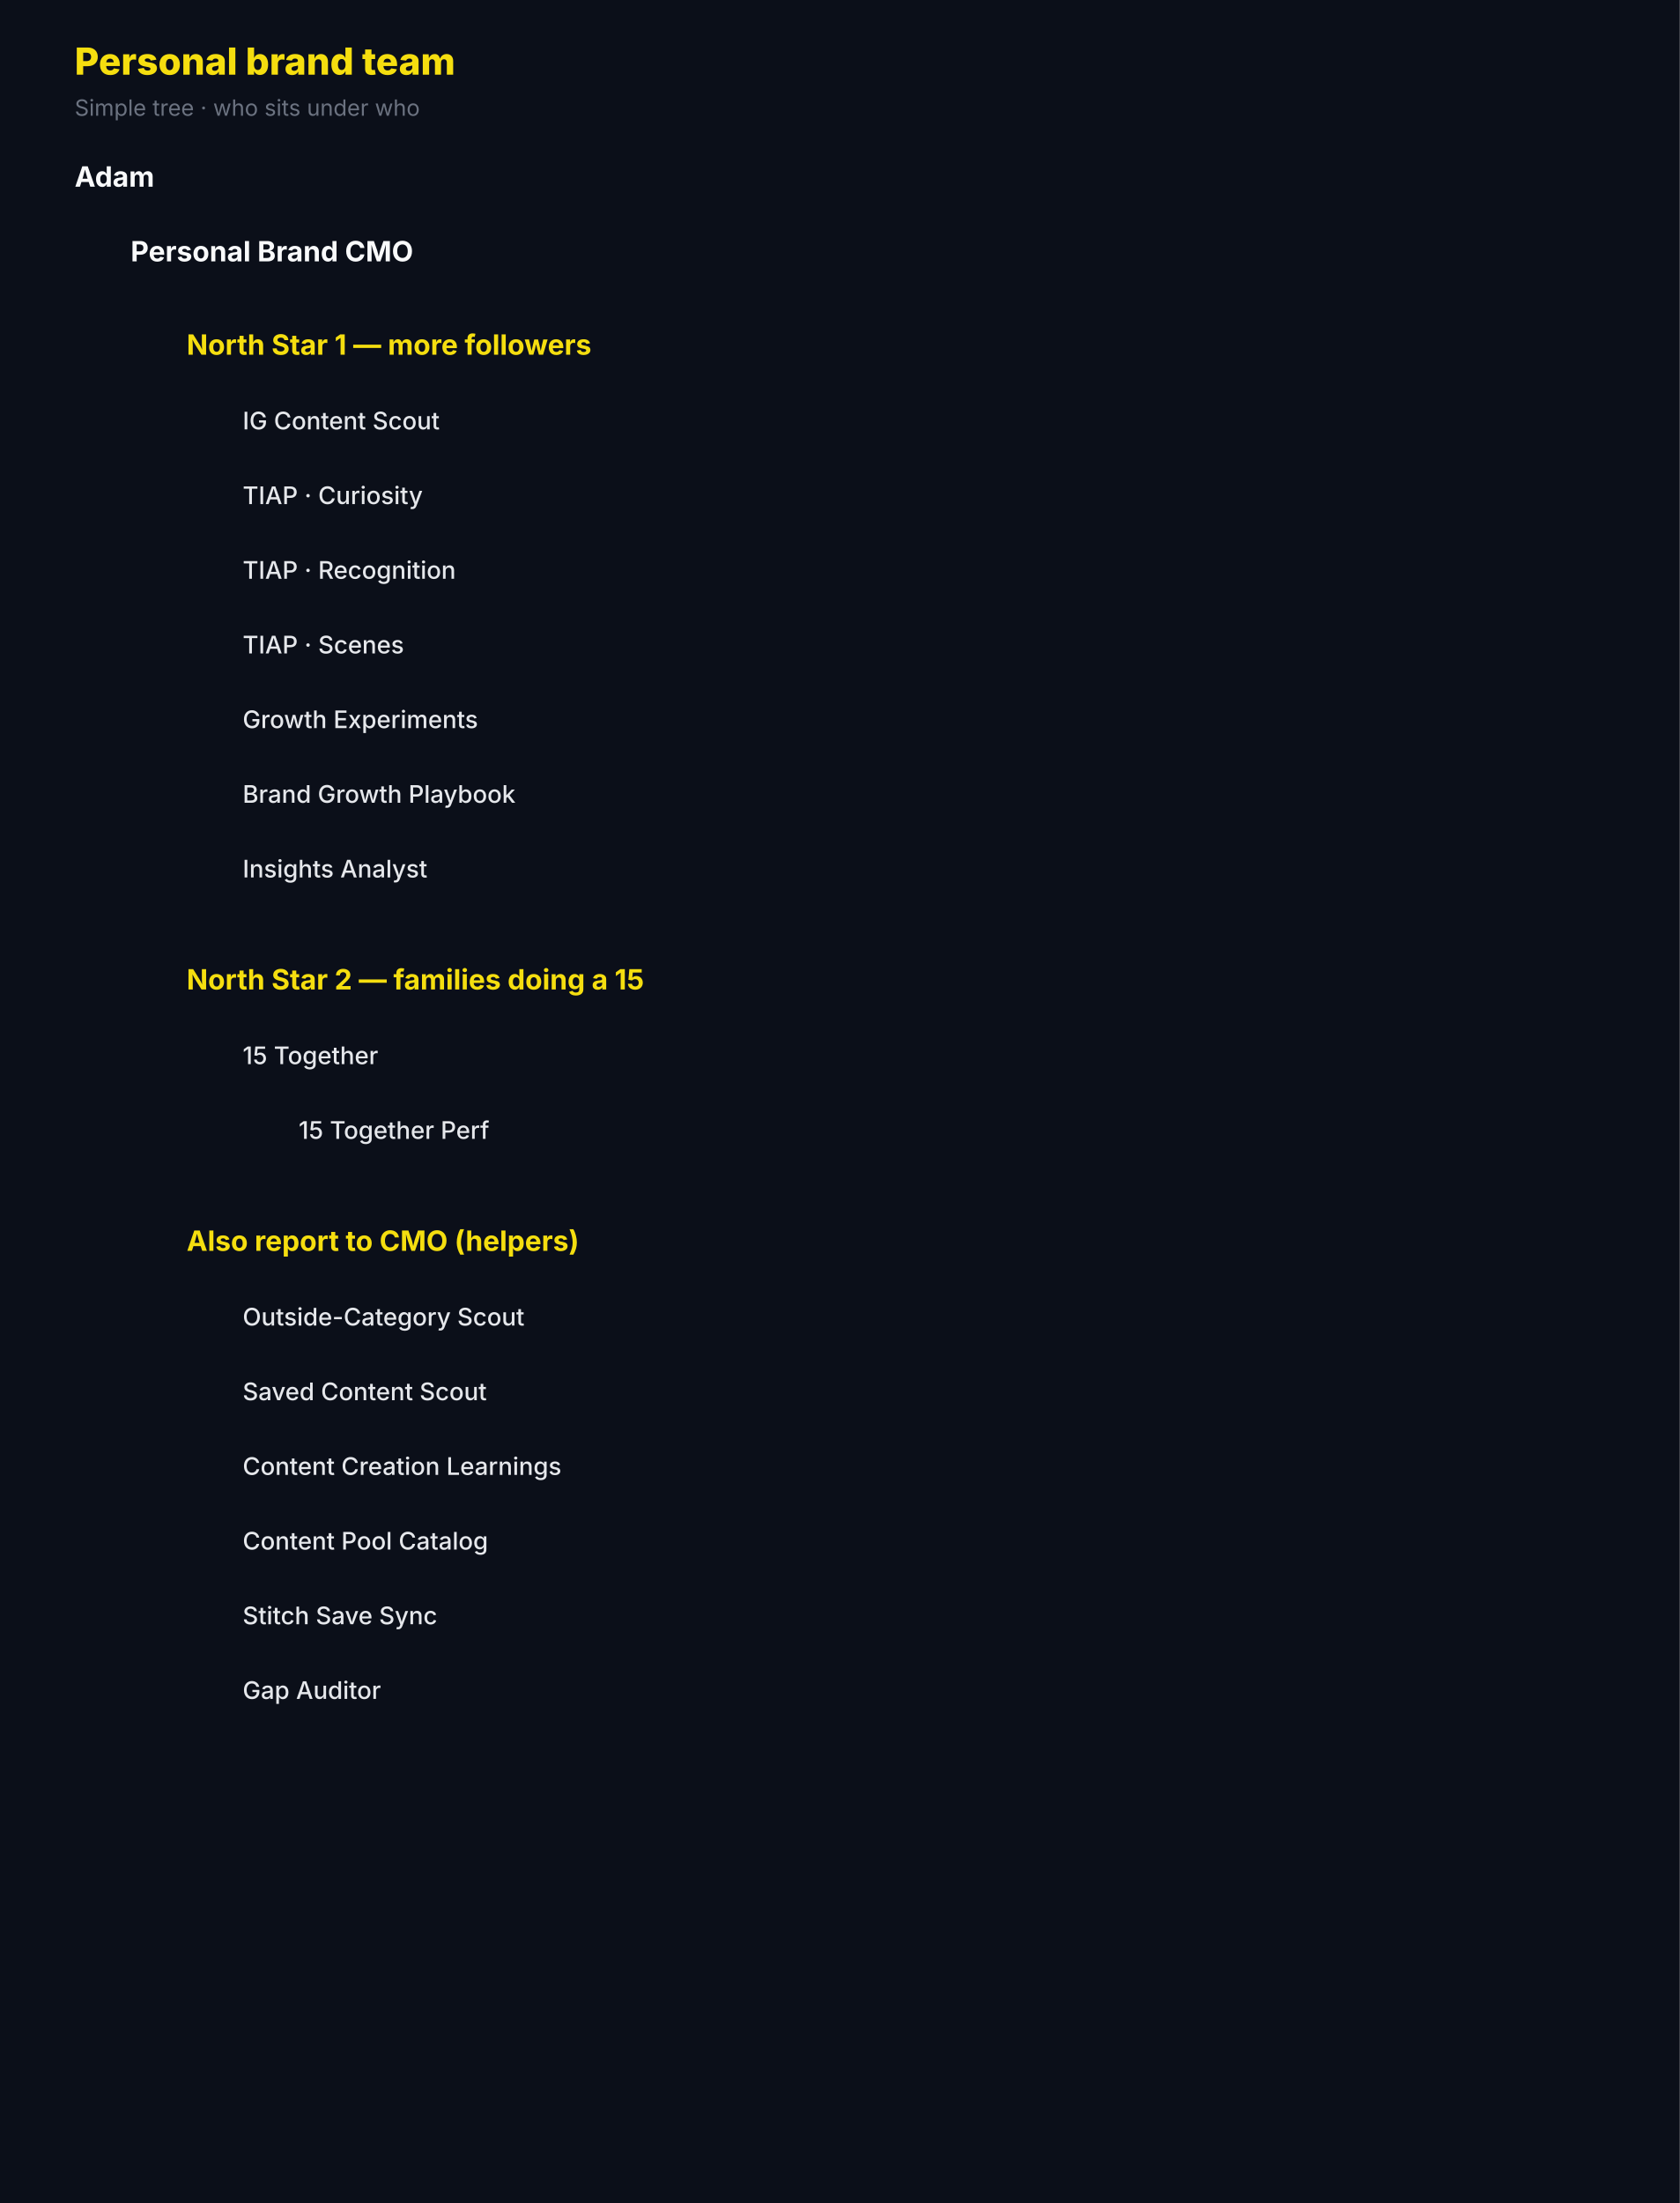
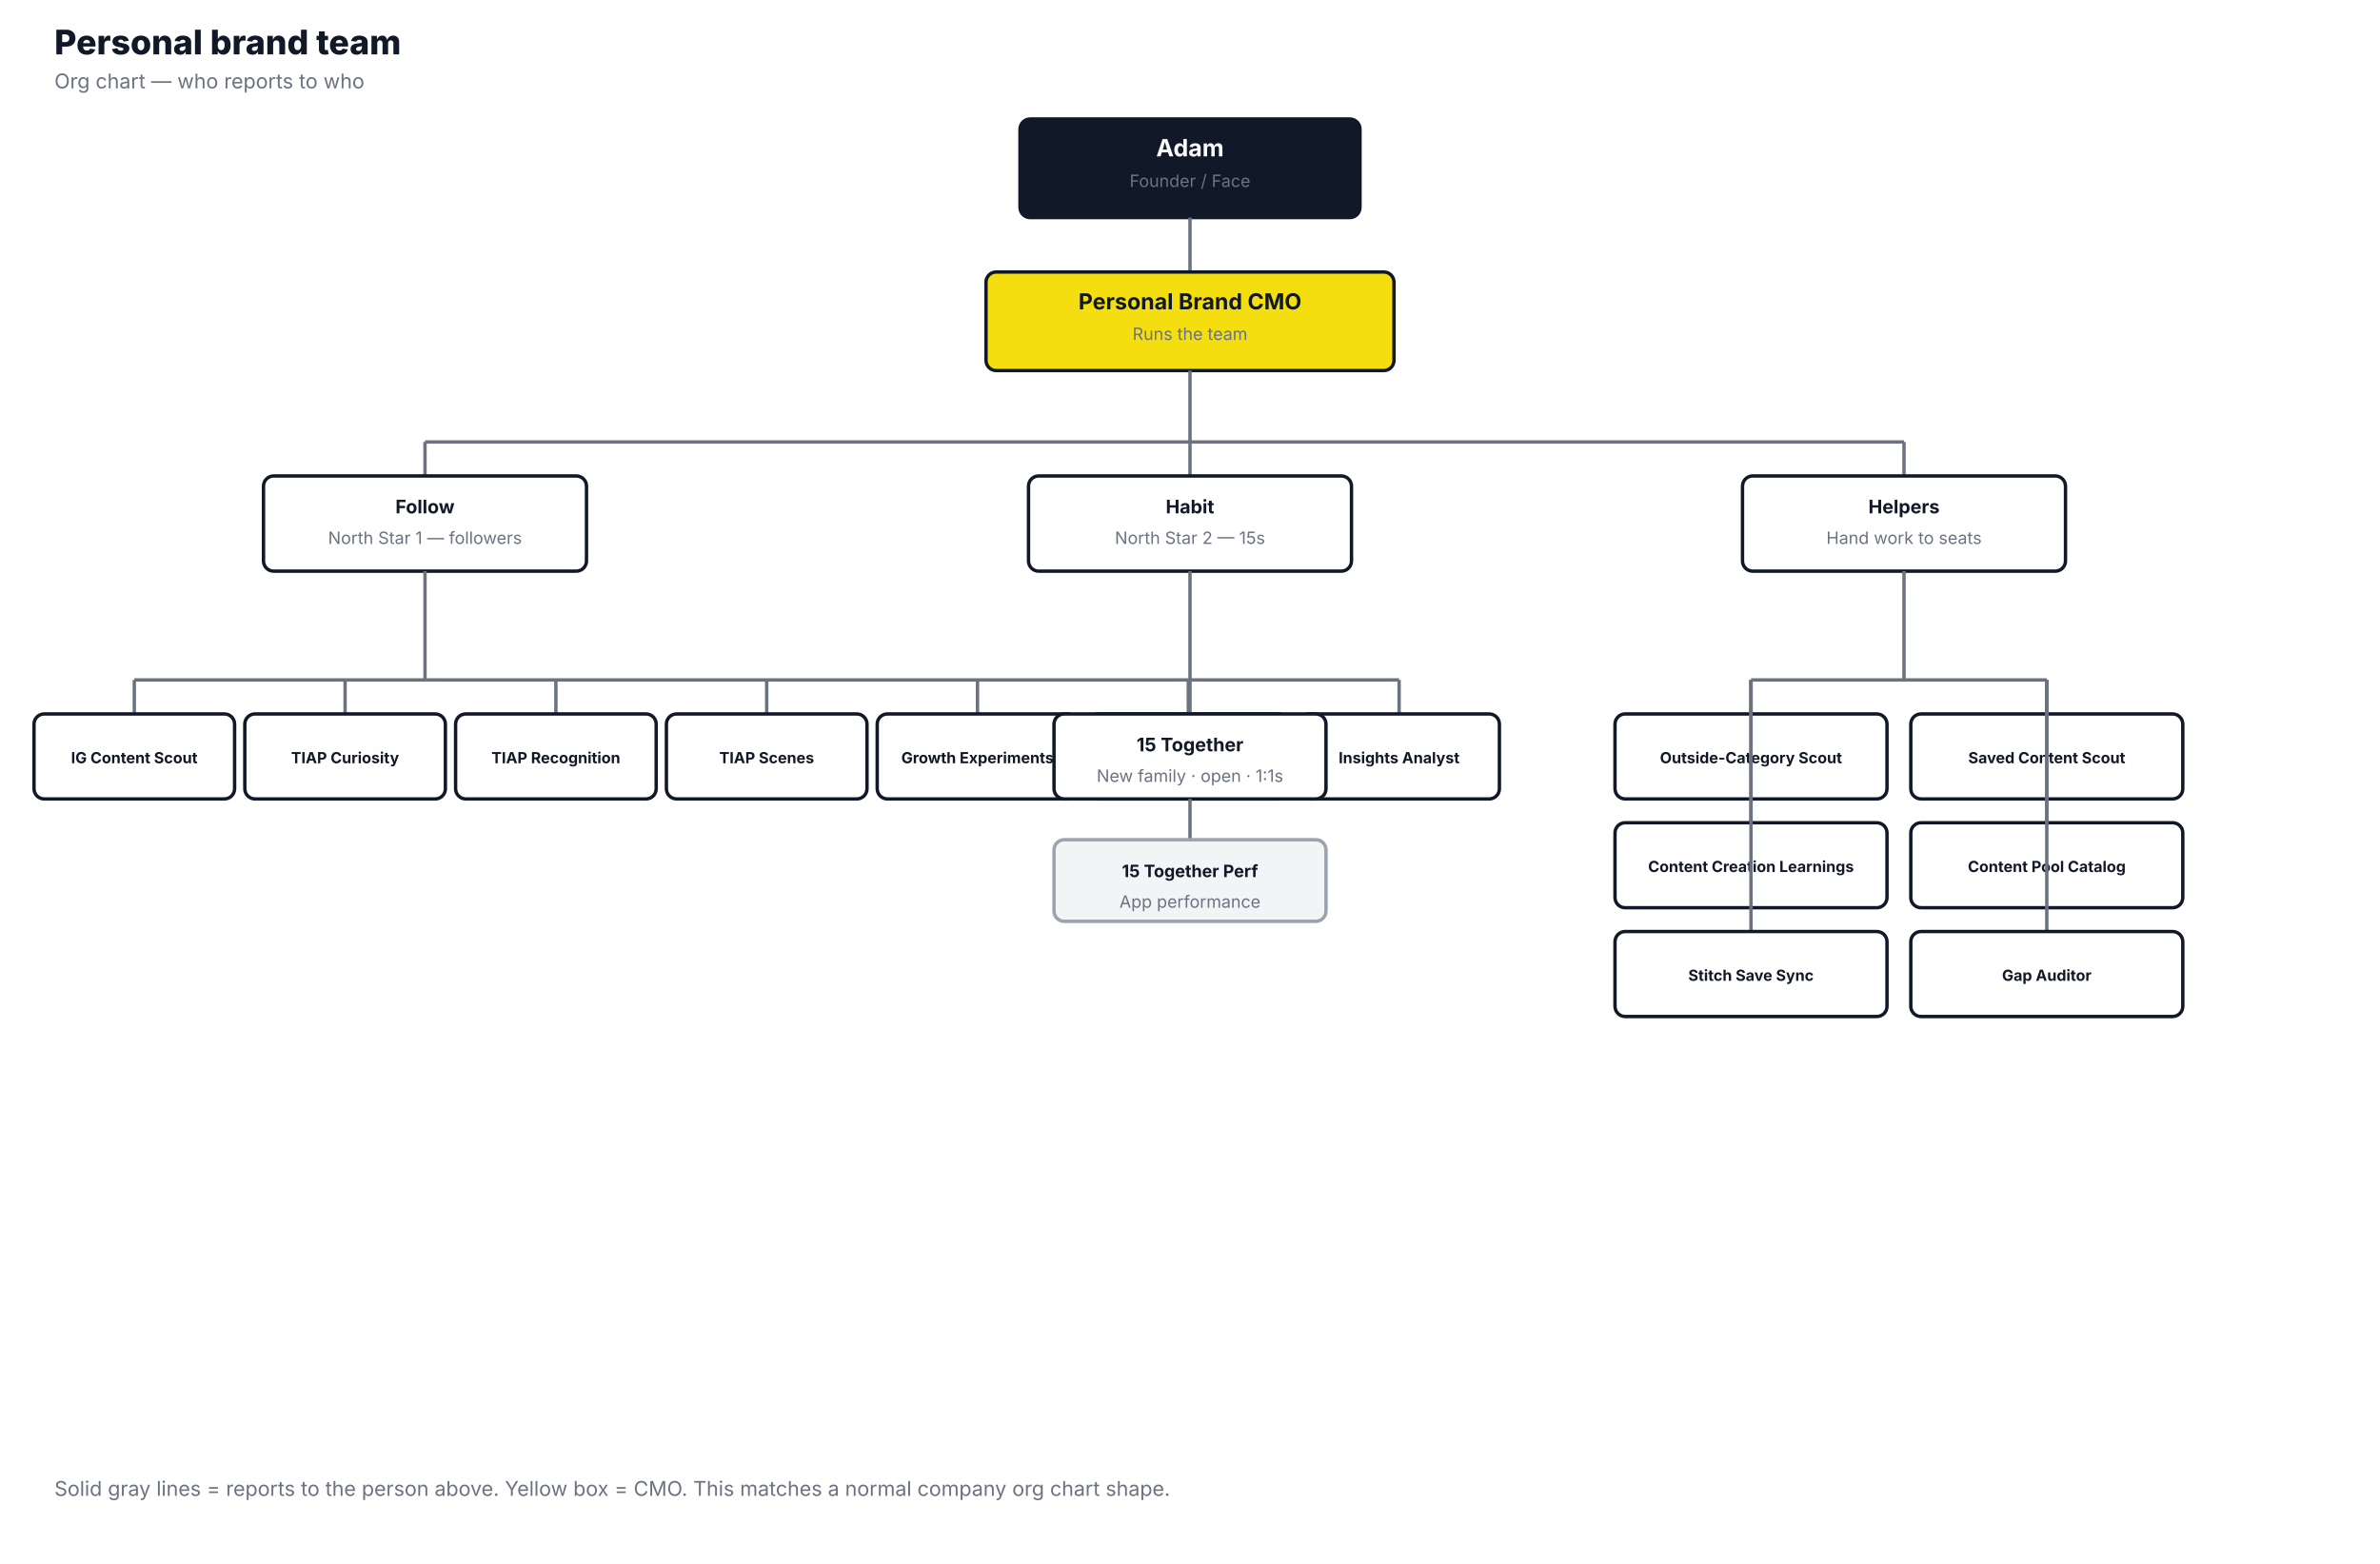
- <svg xmlns="http://www.w3.org/2000/svg" width="900" height="1180" viewBox="0 0 900 1180">
-   <rect width="100%" height="100%" fill="#0B0F19" />
-   <text x="40" y="40" fill="#F5DE0F" font-family="Inter,Helvetica,Arial,sans-serif" font-size="20" font-weight="800">Personal brand team</text>
-   <text x="40" y="62" fill="#6B7280" font-family="Inter,Helvetica,Arial,sans-serif" font-size="12">Simple tree · who sits under who</text>
-   <text x="40" y="100" fill="#F9FAFB" font-family="Inter,Helvetica,Arial,sans-serif" font-size="15" font-weight="700">Adam</text>
-   <text x="70" y="140" fill="#F9FAFB" font-family="Inter,Helvetica,Arial,sans-serif" font-size="15" font-weight="700">Personal Brand CMO</text>
-   <text x="100" y="190" fill="#F5DE0F" font-family="Inter,Helvetica,Arial,sans-serif" font-size="15" font-weight="700">North Star 1 — more followers</text>
-   <text x="130" y="230" fill="#E5E7EB" font-family="Inter,Helvetica,Arial,sans-serif" font-size="13" font-weight="500">IG Content Scout</text>
-   <text x="130" y="270" fill="#E5E7EB" font-family="Inter,Helvetica,Arial,sans-serif" font-size="13" font-weight="500">TIAP · Curiosity</text>
-   <text x="130" y="310" fill="#E5E7EB" font-family="Inter,Helvetica,Arial,sans-serif" font-size="13" font-weight="500">TIAP · Recognition</text>
-   <text x="130" y="350" fill="#E5E7EB" font-family="Inter,Helvetica,Arial,sans-serif" font-size="13" font-weight="500">TIAP · Scenes</text>
-   <text x="130" y="390" fill="#E5E7EB" font-family="Inter,Helvetica,Arial,sans-serif" font-size="13" font-weight="500">Growth Experiments</text>
-   <text x="130" y="430" fill="#E5E7EB" font-family="Inter,Helvetica,Arial,sans-serif" font-size="13" font-weight="500">Brand Growth Playbook</text>
-   <text x="130" y="470" fill="#E5E7EB" font-family="Inter,Helvetica,Arial,sans-serif" font-size="13" font-weight="500">Insights Analyst</text>
-   <text x="100" y="530" fill="#F5DE0F" font-family="Inter,Helvetica,Arial,sans-serif" font-size="15" font-weight="700">North Star 2 — families doing a 15</text>
-   <text x="130" y="570" fill="#E5E7EB" font-family="Inter,Helvetica,Arial,sans-serif" font-size="13" font-weight="500">15 Together</text>
-   <text x="160" y="610" fill="#E5E7EB" font-family="Inter,Helvetica,Arial,sans-serif" font-size="13" font-weight="500">15 Together Perf</text>
-   <text x="100" y="670" fill="#F5DE0F" font-family="Inter,Helvetica,Arial,sans-serif" font-size="15" font-weight="700">Also report to CMO (helpers)</text>
-   <text x="130" y="710" fill="#E5E7EB" font-family="Inter,Helvetica,Arial,sans-serif" font-size="13" font-weight="500">Outside-Category Scout</text>
-   <text x="130" y="750" fill="#E5E7EB" font-family="Inter,Helvetica,Arial,sans-serif" font-size="13" font-weight="500">Saved Content Scout</text>
-   <text x="130" y="790" fill="#E5E7EB" font-family="Inter,Helvetica,Arial,sans-serif" font-size="13" font-weight="500">Content Creation Learnings</text>
-   <text x="130" y="830" fill="#E5E7EB" font-family="Inter,Helvetica,Arial,sans-serif" font-size="13" font-weight="500">Content Pool Catalog</text>
-   <text x="130" y="870" fill="#E5E7EB" font-family="Inter,Helvetica,Arial,sans-serif" font-size="13" font-weight="500">Stitch Save Sync</text>
-   <text x="130" y="910" fill="#E5E7EB" font-family="Inter,Helvetica,Arial,sans-serif" font-size="13" font-weight="500">Gap Auditor</text>
+ <svg xmlns="http://www.w3.org/2000/svg" width="1400" height="920" viewBox="0 0 1400 920">
+   <rect width="100%" height="100%" fill="#FFFFFF" />
+   <text x="32" y="32" fill="#111827" font-family="Inter,Helvetica,Arial,sans-serif" font-size="20" font-weight="800">Personal brand team</text>
+   <text x="32" y="52" fill="#6B7280" font-family="Inter,Helvetica,Arial,sans-serif" font-size="12">Org chart — who reports to who</text>
+   <rect x="600.0" y="70.0" width="200" height="58" rx="6" fill="#111827" stroke="#111827" stroke-width="2" />
+   <text x="700.0" y="92.0" text-anchor="middle" fill="#F9FAFB" font-family="Inter,Helvetica,Arial,sans-serif" font-size="14" font-weight="700">Adam</text>
+   <text x="700.0" y="110.0" text-anchor="middle" fill="#6B7280" font-family="Inter,Helvetica,Arial,sans-serif" font-size="10">Founder / Face</text>
+   <line x1="700.0" y1="128.0" x2="700.0" y2="160.0" stroke="#6B7280" stroke-width="2" />
+   <rect x="580.0" y="160.0" width="240" height="58" rx="6" fill="#F5DE0F" stroke="#111827" stroke-width="2" />
+   <text x="700.0" y="182.0" text-anchor="middle" fill="#111827" font-family="Inter,Helvetica,Arial,sans-serif" font-size="13" font-weight="700">Personal Brand CMO</text>
+   <text x="700.0" y="200.0" text-anchor="middle" fill="#6B7280" font-family="Inter,Helvetica,Arial,sans-serif" font-size="10">Runs the team</text>
+   <line x1="700.0" y1="218.0" x2="700.0" y2="260.0" stroke="#6B7280" stroke-width="2" />
+   <line x1="250.0" y1="260.0" x2="1120.0" y2="260.0" stroke="#6B7280" stroke-width="2" />
+   <line x1="250.0" y1="260.0" x2="250.0" y2="280.0" stroke="#6B7280" stroke-width="2" />
+   <line x1="700.0" y1="260.0" x2="700.0" y2="280.0" stroke="#6B7280" stroke-width="2" />
+   <line x1="1120.0" y1="260.0" x2="1120.0" y2="280.0" stroke="#6B7280" stroke-width="2" />
+   <rect x="155.0" y="280.0" width="190" height="56" rx="6" fill="#FFFFFF" stroke="#111827" stroke-width="2" />
+   <text x="250.0" y="302.0" text-anchor="middle" fill="#111827" font-family="Inter,Helvetica,Arial,sans-serif" font-size="11" font-weight="700">Follow</text>
+   <text x="250.0" y="320.0" text-anchor="middle" fill="#6B7280" font-family="Inter,Helvetica,Arial,sans-serif" font-size="10">North Star 1 — followers</text>
+   <rect x="605.0" y="280.0" width="190" height="56" rx="6" fill="#FFFFFF" stroke="#111827" stroke-width="2" />
+   <text x="700.0" y="302.0" text-anchor="middle" fill="#111827" font-family="Inter,Helvetica,Arial,sans-serif" font-size="11" font-weight="700">Habit</text>
+   <text x="700.0" y="320.0" text-anchor="middle" fill="#6B7280" font-family="Inter,Helvetica,Arial,sans-serif" font-size="10">North Star 2 — 15s</text>
+   <rect x="1025.0" y="280.0" width="190" height="56" rx="6" fill="#FFFFFF" stroke="#111827" stroke-width="2" />
+   <text x="1120.0" y="302.0" text-anchor="middle" fill="#111827" font-family="Inter,Helvetica,Arial,sans-serif" font-size="11" font-weight="700">Helpers</text>
+   <text x="1120.0" y="320.0" text-anchor="middle" fill="#6B7280" font-family="Inter,Helvetica,Arial,sans-serif" font-size="10">Hand work to seats</text>
+   <line x1="250.0" y1="336.0" x2="250.0" y2="400.0" stroke="#6B7280" stroke-width="2" />
+   <line x1="79.0" y1="400.0" x2="79.0" y2="420.0" stroke="#6B7280" stroke-width="2" />
+   <rect x="20.0" y="420.0" width="118" height="50" rx="6" fill="#FFFFFF" stroke="#111827" stroke-width="2" />
+   <text x="79.0" y="449.0" text-anchor="middle" fill="#111827" font-family="Inter,Helvetica,Arial,sans-serif" font-size="9" font-weight="700">IG Content Scout</text>
+   <line x1="203.0" y1="400.0" x2="203.0" y2="420.0" stroke="#6B7280" stroke-width="2" />
+   <rect x="144.0" y="420.0" width="118" height="50" rx="6" fill="#FFFFFF" stroke="#111827" stroke-width="2" />
+   <text x="203.0" y="449.0" text-anchor="middle" fill="#111827" font-family="Inter,Helvetica,Arial,sans-serif" font-size="9" font-weight="700">TIAP Curiosity</text>
+   <line x1="327.0" y1="400.0" x2="327.0" y2="420.0" stroke="#6B7280" stroke-width="2" />
+   <rect x="268.0" y="420.0" width="118" height="50" rx="6" fill="#FFFFFF" stroke="#111827" stroke-width="2" />
+   <text x="327.0" y="449.0" text-anchor="middle" fill="#111827" font-family="Inter,Helvetica,Arial,sans-serif" font-size="9" font-weight="700">TIAP Recognition</text>
+   <line x1="451.0" y1="400.0" x2="451.0" y2="420.0" stroke="#6B7280" stroke-width="2" />
+   <rect x="392.0" y="420.0" width="118" height="50" rx="6" fill="#FFFFFF" stroke="#111827" stroke-width="2" />
+   <text x="451.0" y="449.0" text-anchor="middle" fill="#111827" font-family="Inter,Helvetica,Arial,sans-serif" font-size="9" font-weight="700">TIAP Scenes</text>
+   <line x1="575.0" y1="400.0" x2="575.0" y2="420.0" stroke="#6B7280" stroke-width="2" />
+   <rect x="516.0" y="420.0" width="118" height="50" rx="6" fill="#FFFFFF" stroke="#111827" stroke-width="2" />
+   <text x="575.0" y="449.0" text-anchor="middle" fill="#111827" font-family="Inter,Helvetica,Arial,sans-serif" font-size="9" font-weight="700">Growth Experiments</text>
+   <line x1="699.0" y1="400.0" x2="699.0" y2="420.0" stroke="#6B7280" stroke-width="2" />
+   <rect x="640.0" y="420.0" width="118" height="50" rx="6" fill="#FFFFFF" stroke="#111827" stroke-width="2" />
+   <text x="699.0" y="449.0" text-anchor="middle" fill="#111827" font-family="Inter,Helvetica,Arial,sans-serif" font-size="9" font-weight="700">Brand Growth Playbook</text>
+   <line x1="823.0" y1="400.0" x2="823.0" y2="420.0" stroke="#6B7280" stroke-width="2" />
+   <rect x="764.0" y="420.0" width="118" height="50" rx="6" fill="#FFFFFF" stroke="#111827" stroke-width="2" />
+   <text x="823.0" y="449.0" text-anchor="middle" fill="#111827" font-family="Inter,Helvetica,Arial,sans-serif" font-size="9" font-weight="700">Insights Analyst</text>
+   <line x1="79.0" y1="400.0" x2="823.0" y2="400.0" stroke="#6B7280" stroke-width="2" />
+   <line x1="700.0" y1="336.0" x2="700.0" y2="400.0" stroke="#6B7280" stroke-width="2" />
+   <line x1="700.0" y1="400.0" x2="700.0" y2="420.0" stroke="#6B7280" stroke-width="2" />
+   <rect x="620.0" y="420.0" width="160" height="50" rx="6" fill="#FFFFFF" stroke="#111827" stroke-width="2" />
+   <text x="700.0" y="442.0" text-anchor="middle" fill="#111827" font-family="Inter,Helvetica,Arial,sans-serif" font-size="11" font-weight="700">15 Together</text>
+   <text x="700.0" y="460.0" text-anchor="middle" fill="#6B7280" font-family="Inter,Helvetica,Arial,sans-serif" font-size="10">New family · open · 1:1s</text>
+   <line x1="700.0" y1="470.0" x2="700.0" y2="494.0" stroke="#6B7280" stroke-width="2" />
+   <rect x="620.0" y="494.0" width="160" height="48" rx="6" fill="#F3F4F6" stroke="#9CA3AF" stroke-width="2" />
+   <text x="700.0" y="516.0" text-anchor="middle" fill="#111827" font-family="Inter,Helvetica,Arial,sans-serif" font-size="10" font-weight="700">15 Together Perf</text>
+   <text x="700.0" y="534.0" text-anchor="middle" fill="#6B7280" font-family="Inter,Helvetica,Arial,sans-serif" font-size="10">App performance</text>
+   <line x1="1120.0" y1="336.0" x2="1120.0" y2="400.0" stroke="#6B7280" stroke-width="2" />
+   <line x1="1030.0" y1="400.0" x2="1030.0" y2="420.0" stroke="#6B7280" stroke-width="2" />
+   <rect x="950.0" y="420.0" width="160" height="50" rx="6" fill="#FFFFFF" stroke="#111827" stroke-width="2" />
+   <text x="1030.0" y="449.0" text-anchor="middle" fill="#111827" font-family="Inter,Helvetica,Arial,sans-serif" font-size="9" font-weight="700">Outside-Category Scout</text>
+   <line x1="1204.0" y1="400.0" x2="1204.0" y2="420.0" stroke="#6B7280" stroke-width="2" />
+   <rect x="1124.0" y="420.0" width="160" height="50" rx="6" fill="#FFFFFF" stroke="#111827" stroke-width="2" />
+   <text x="1204.0" y="449.0" text-anchor="middle" fill="#111827" font-family="Inter,Helvetica,Arial,sans-serif" font-size="9" font-weight="700">Saved Content Scout</text>
+   <line x1="1030.0" y1="400.0" x2="1030.0" y2="484.0" stroke="#6B7280" stroke-width="2" />
+   <rect x="950.0" y="484.0" width="160" height="50" rx="6" fill="#FFFFFF" stroke="#111827" stroke-width="2" />
+   <text x="1030.0" y="513.0" text-anchor="middle" fill="#111827" font-family="Inter,Helvetica,Arial,sans-serif" font-size="9" font-weight="700">Content Creation Learnings</text>
+   <line x1="1204.0" y1="400.0" x2="1204.0" y2="484.0" stroke="#6B7280" stroke-width="2" />
+   <rect x="1124.0" y="484.0" width="160" height="50" rx="6" fill="#FFFFFF" stroke="#111827" stroke-width="2" />
+   <text x="1204.0" y="513.0" text-anchor="middle" fill="#111827" font-family="Inter,Helvetica,Arial,sans-serif" font-size="9" font-weight="700">Content Pool Catalog</text>
+   <line x1="1030.0" y1="400.0" x2="1030.0" y2="548.0" stroke="#6B7280" stroke-width="2" />
+   <rect x="950.0" y="548.0" width="160" height="50" rx="6" fill="#FFFFFF" stroke="#111827" stroke-width="2" />
+   <text x="1030.0" y="577.0" text-anchor="middle" fill="#111827" font-family="Inter,Helvetica,Arial,sans-serif" font-size="9" font-weight="700">Stitch Save Sync</text>
+   <line x1="1204.0" y1="400.0" x2="1204.0" y2="548.0" stroke="#6B7280" stroke-width="2" />
+   <rect x="1124.0" y="548.0" width="160" height="50" rx="6" fill="#FFFFFF" stroke="#111827" stroke-width="2" />
+   <text x="1204.0" y="577.0" text-anchor="middle" fill="#111827" font-family="Inter,Helvetica,Arial,sans-serif" font-size="9" font-weight="700">Gap Auditor</text>
+   <line x1="1030.0" y1="400.0" x2="1204.0" y2="400.0" stroke="#6B7280" stroke-width="2" />
+   <text x="32" y="880" fill="#6B7280" font-family="Inter,Helvetica,Arial,sans-serif" font-size="12">Solid gray lines = reports to the person above. Yellow box = CMO. This matches a normal company org chart shape.</text>
</svg>
